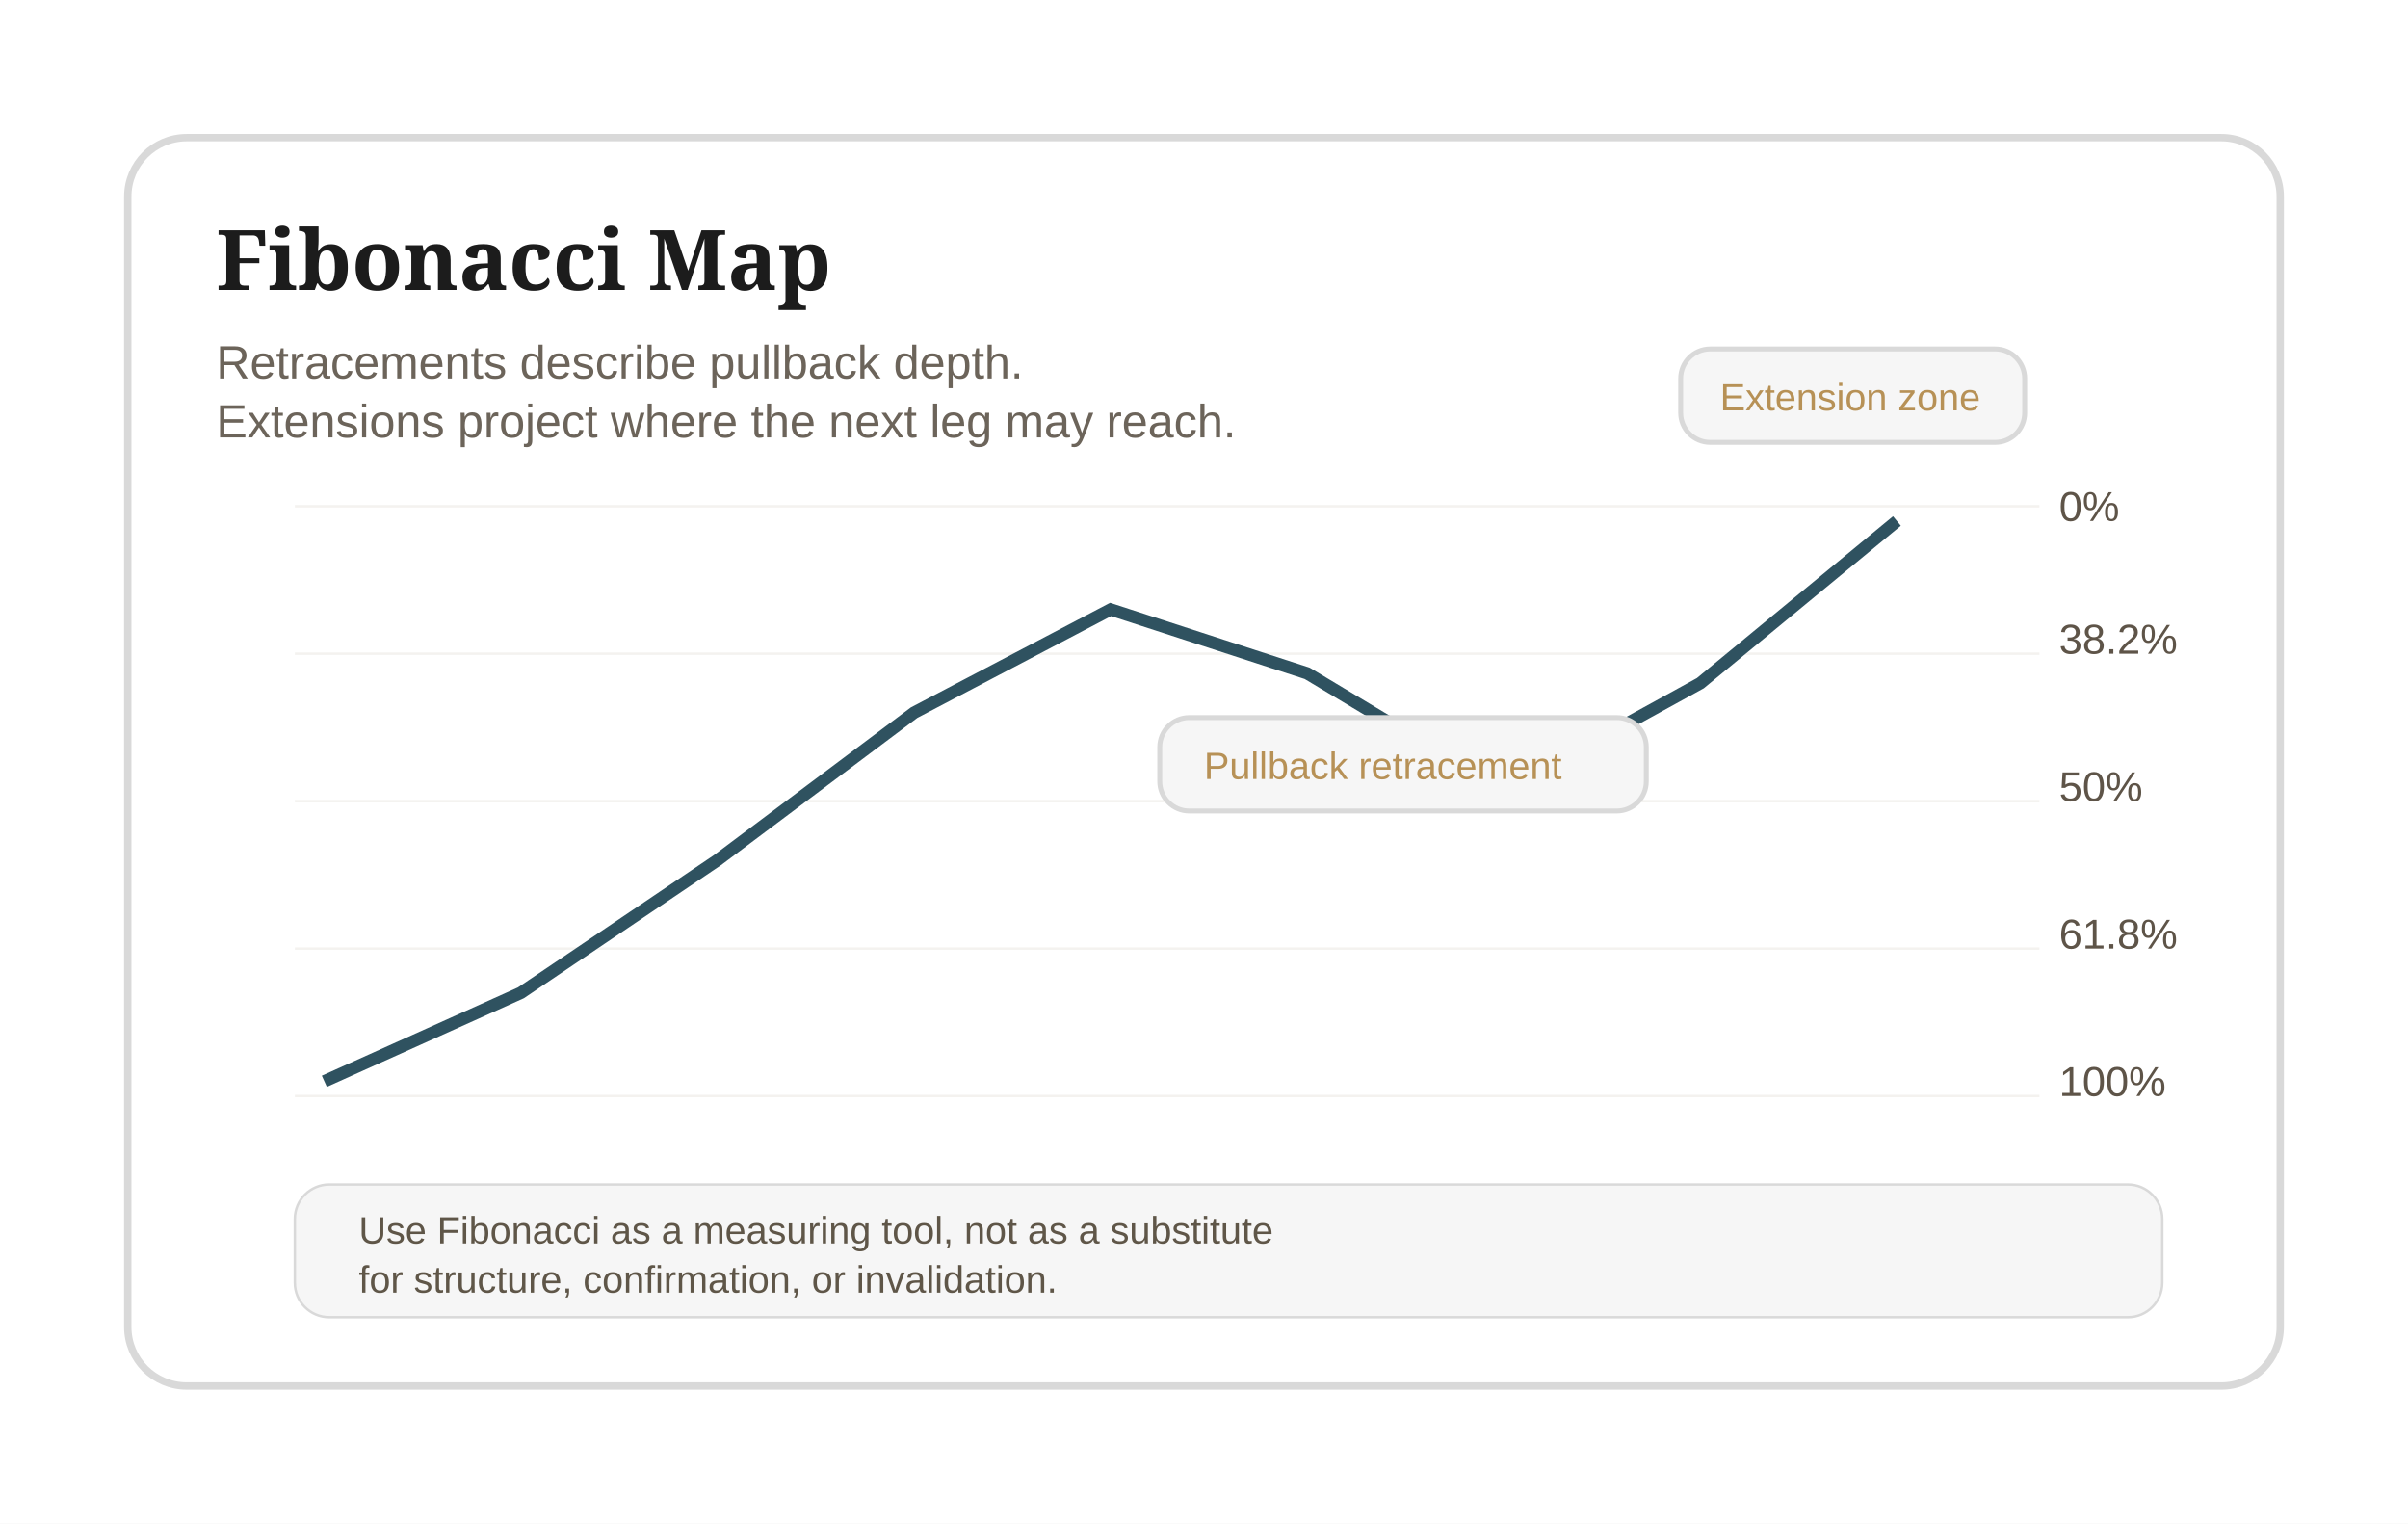
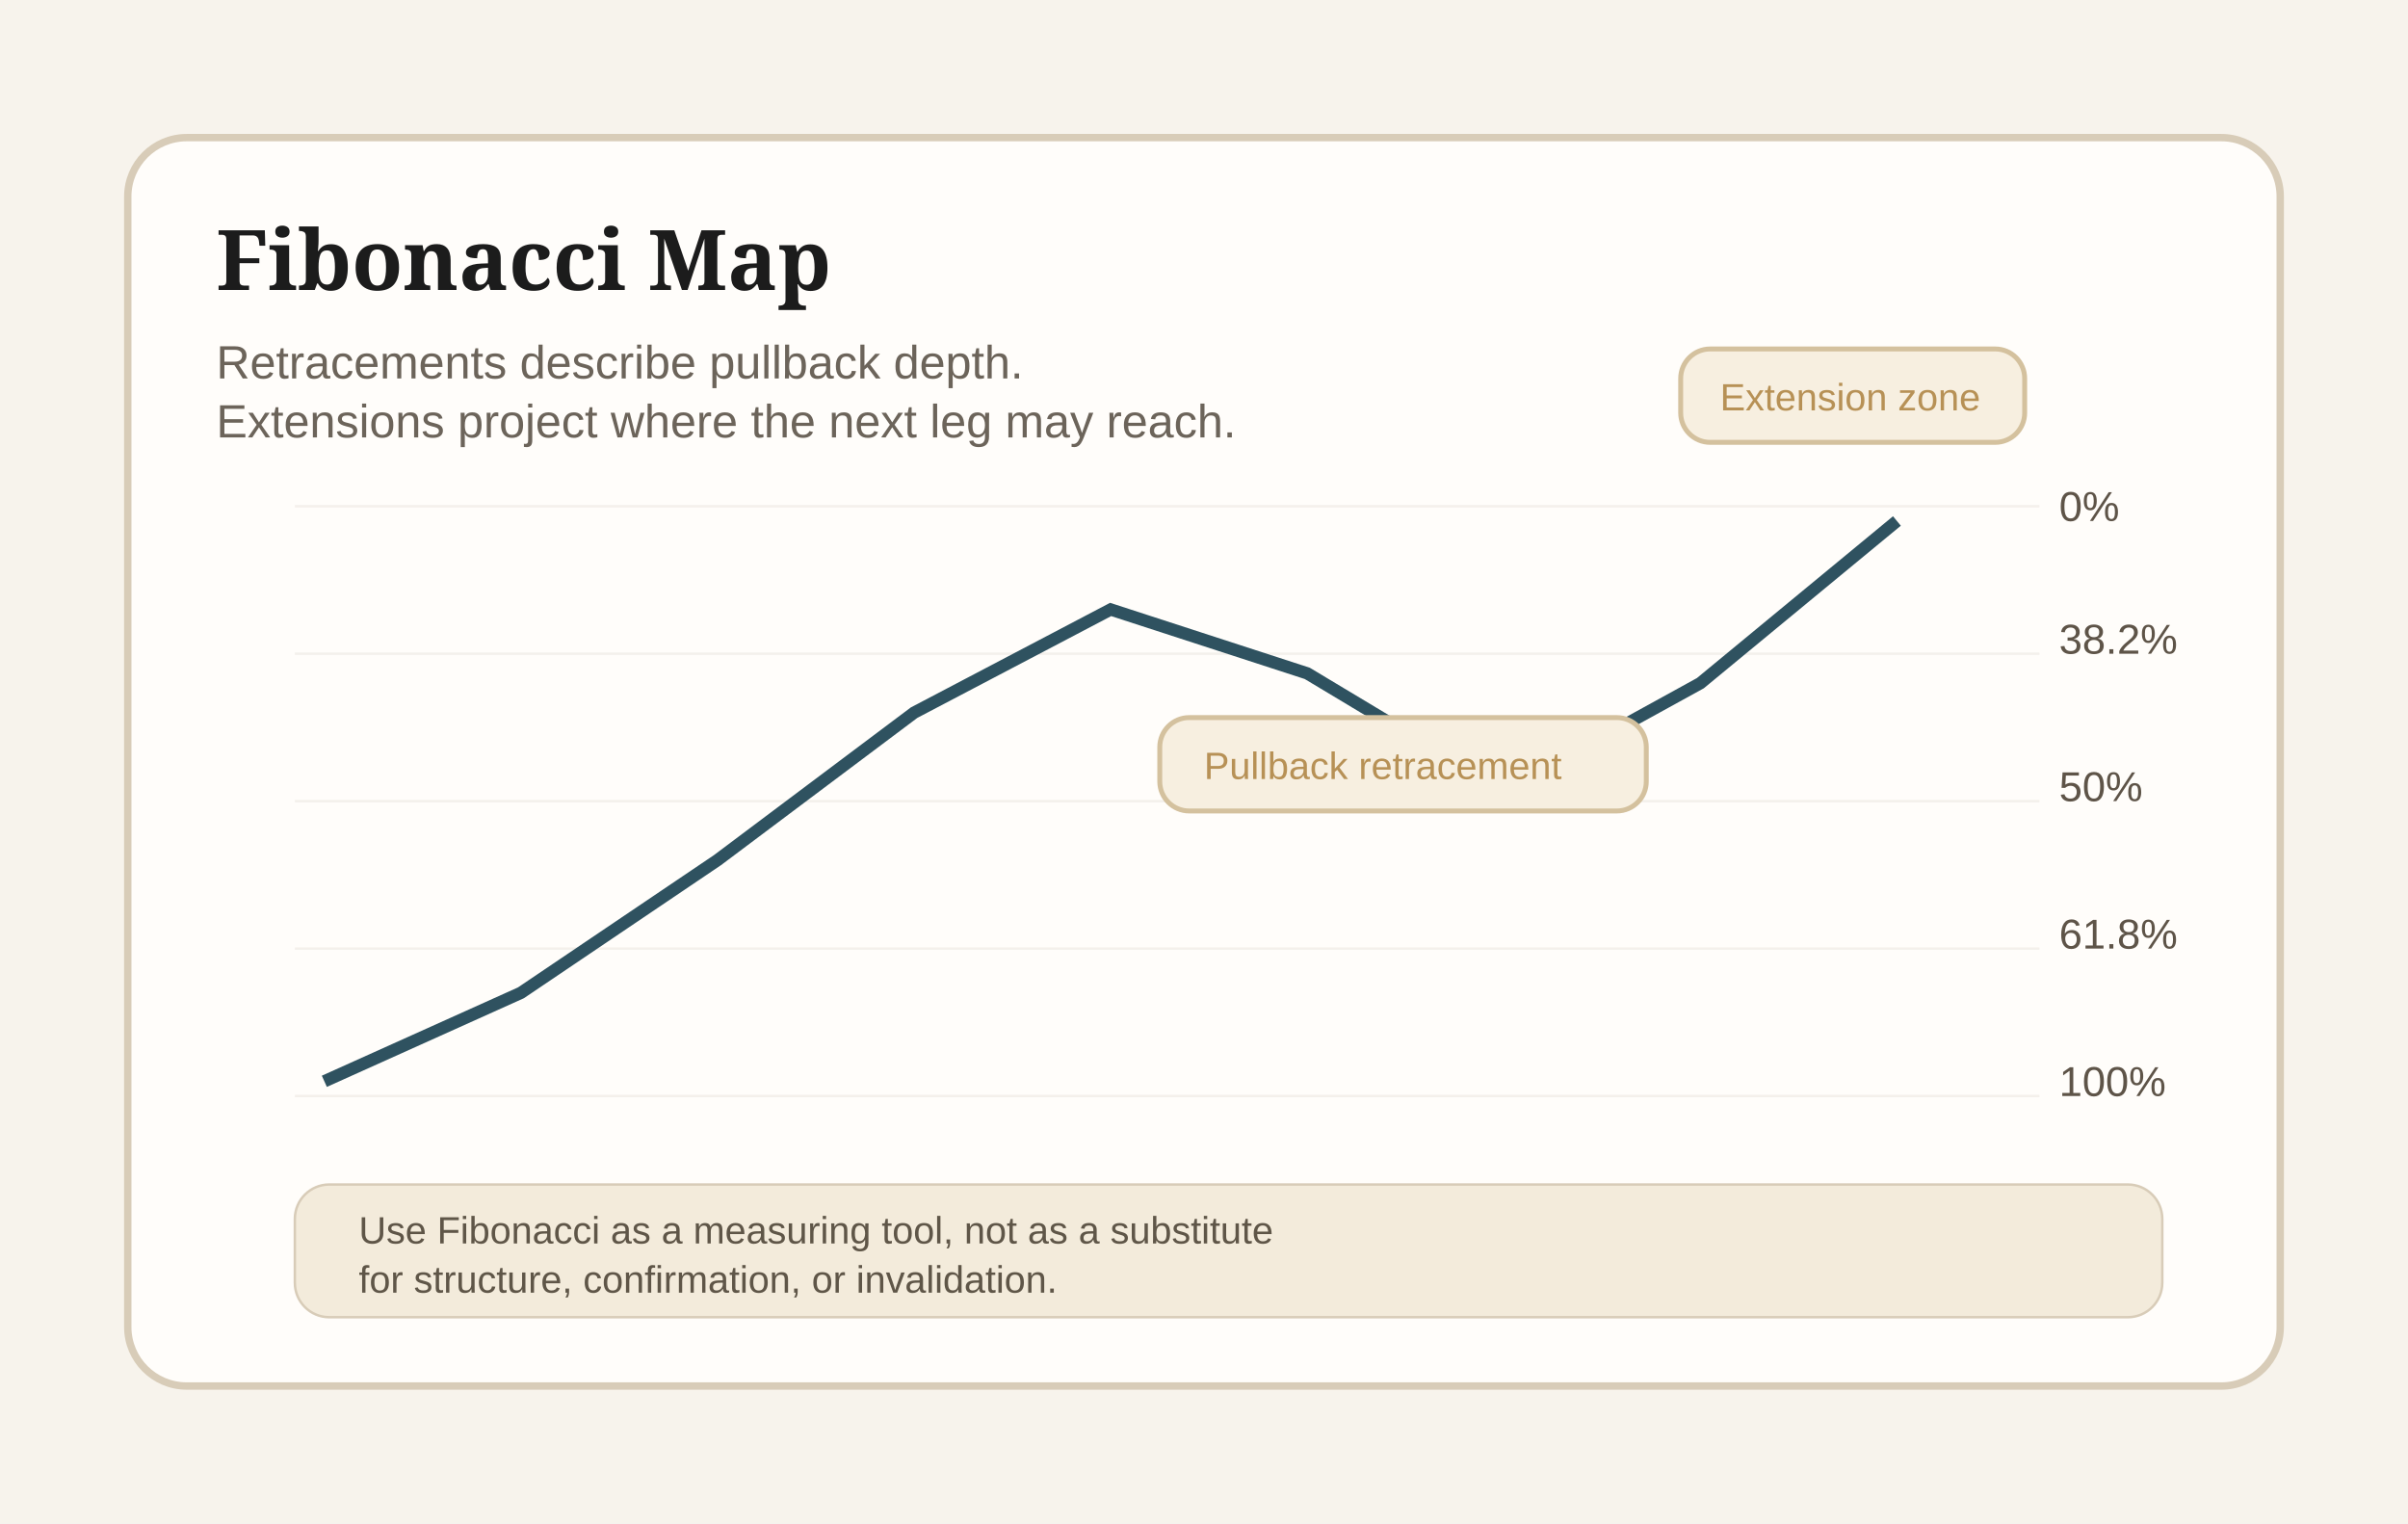
<svg xmlns="http://www.w3.org/2000/svg" viewBox="0 0 980 620" role="img" aria-label="Fibonacci retracement and extension map">
-   <rect width="980" height="620" fill="#ffffff" />
-   <rect x="52" y="56" width="876" height="508" rx="24" fill="#ffffff" stroke="#d9d9d9" stroke-width="3" />
+   <rect width="980" height="620" fill="#f7f3ec" />
+   <rect x="52" y="56" width="876" height="508" rx="24" fill="#fffdfa" stroke="#d8ccb8" stroke-width="3" />
  <text x="88" y="118" fill="#1c1c1c" font-family="Georgia, serif" font-size="34" font-weight="700">Fibonacci Map</text>
  <text x="88" y="154" fill="#6c645a" font-family="Arial, sans-serif" font-size="19">Retracements describe pullback depth.</text>
  <text x="88" y="178" fill="#6c645a" font-family="Arial, sans-serif" font-size="19">Extensions project where the next leg may reach.</text>
  <g opacity="0.16" stroke="#b7ad9c">
    <path d="M120 206H830M120 266H830M120 326H830M120 386H830M120 446H830" />
  </g>
  <path d="M132 440 212 404 292 350 372 290 452 248 532 274 612 322 692 278 772 212" fill="none" stroke="#2f5260" stroke-width="5" />
  <g font-family="Arial, sans-serif">
    <text x="838" y="212" fill="#5e5448" font-size="17">0%</text>
    <text x="838" y="266" fill="#5e5448" font-size="17">38.2%</text>
    <text x="838" y="326" fill="#5e5448" font-size="17">50%</text>
    <text x="838" y="386" fill="#5e5448" font-size="17">61.8%</text>
    <text x="838" y="446" fill="#5e5448" font-size="17">100%</text>
-     <rect x="684" y="142" width="140" height="38" rx="12" fill="#f6f6f6" stroke="#d9d9d9" stroke-width="2" />
+     <rect x="684" y="142" width="140" height="38" rx="12" fill="#f7efe0" stroke="#d4c19e" stroke-width="2" />
    <text x="700" y="167" fill="#b79156" font-size="15.5">Extension zone</text>
-     <rect x="472" y="292" width="198" height="38" rx="12" fill="#f6f6f6" stroke="#d9d9d9" stroke-width="2" />
+     <rect x="472" y="292" width="198" height="38" rx="12" fill="#f7efe0" stroke="#d4c19e" stroke-width="2" />
    <text x="490" y="317" fill="#b79156" font-size="15.5">Pullback retracement</text>
  </g>
-   <rect x="120" y="482" width="760" height="54" rx="14" fill="#f6f6f6" stroke="#d9d9d9" />
+   <rect x="120" y="482" width="760" height="54" rx="14" fill="#f3ebdb" stroke="#d8ccb8" />
  <text x="146" y="506" fill="#5f5648" font-family="Arial, sans-serif" font-size="15.5">Use Fibonacci as a measuring tool, not as a substitute</text>
  <text x="146" y="526" fill="#5f5648" font-family="Arial, sans-serif" font-size="15.5">for structure, confirmation, or invalidation.</text>
</svg>
